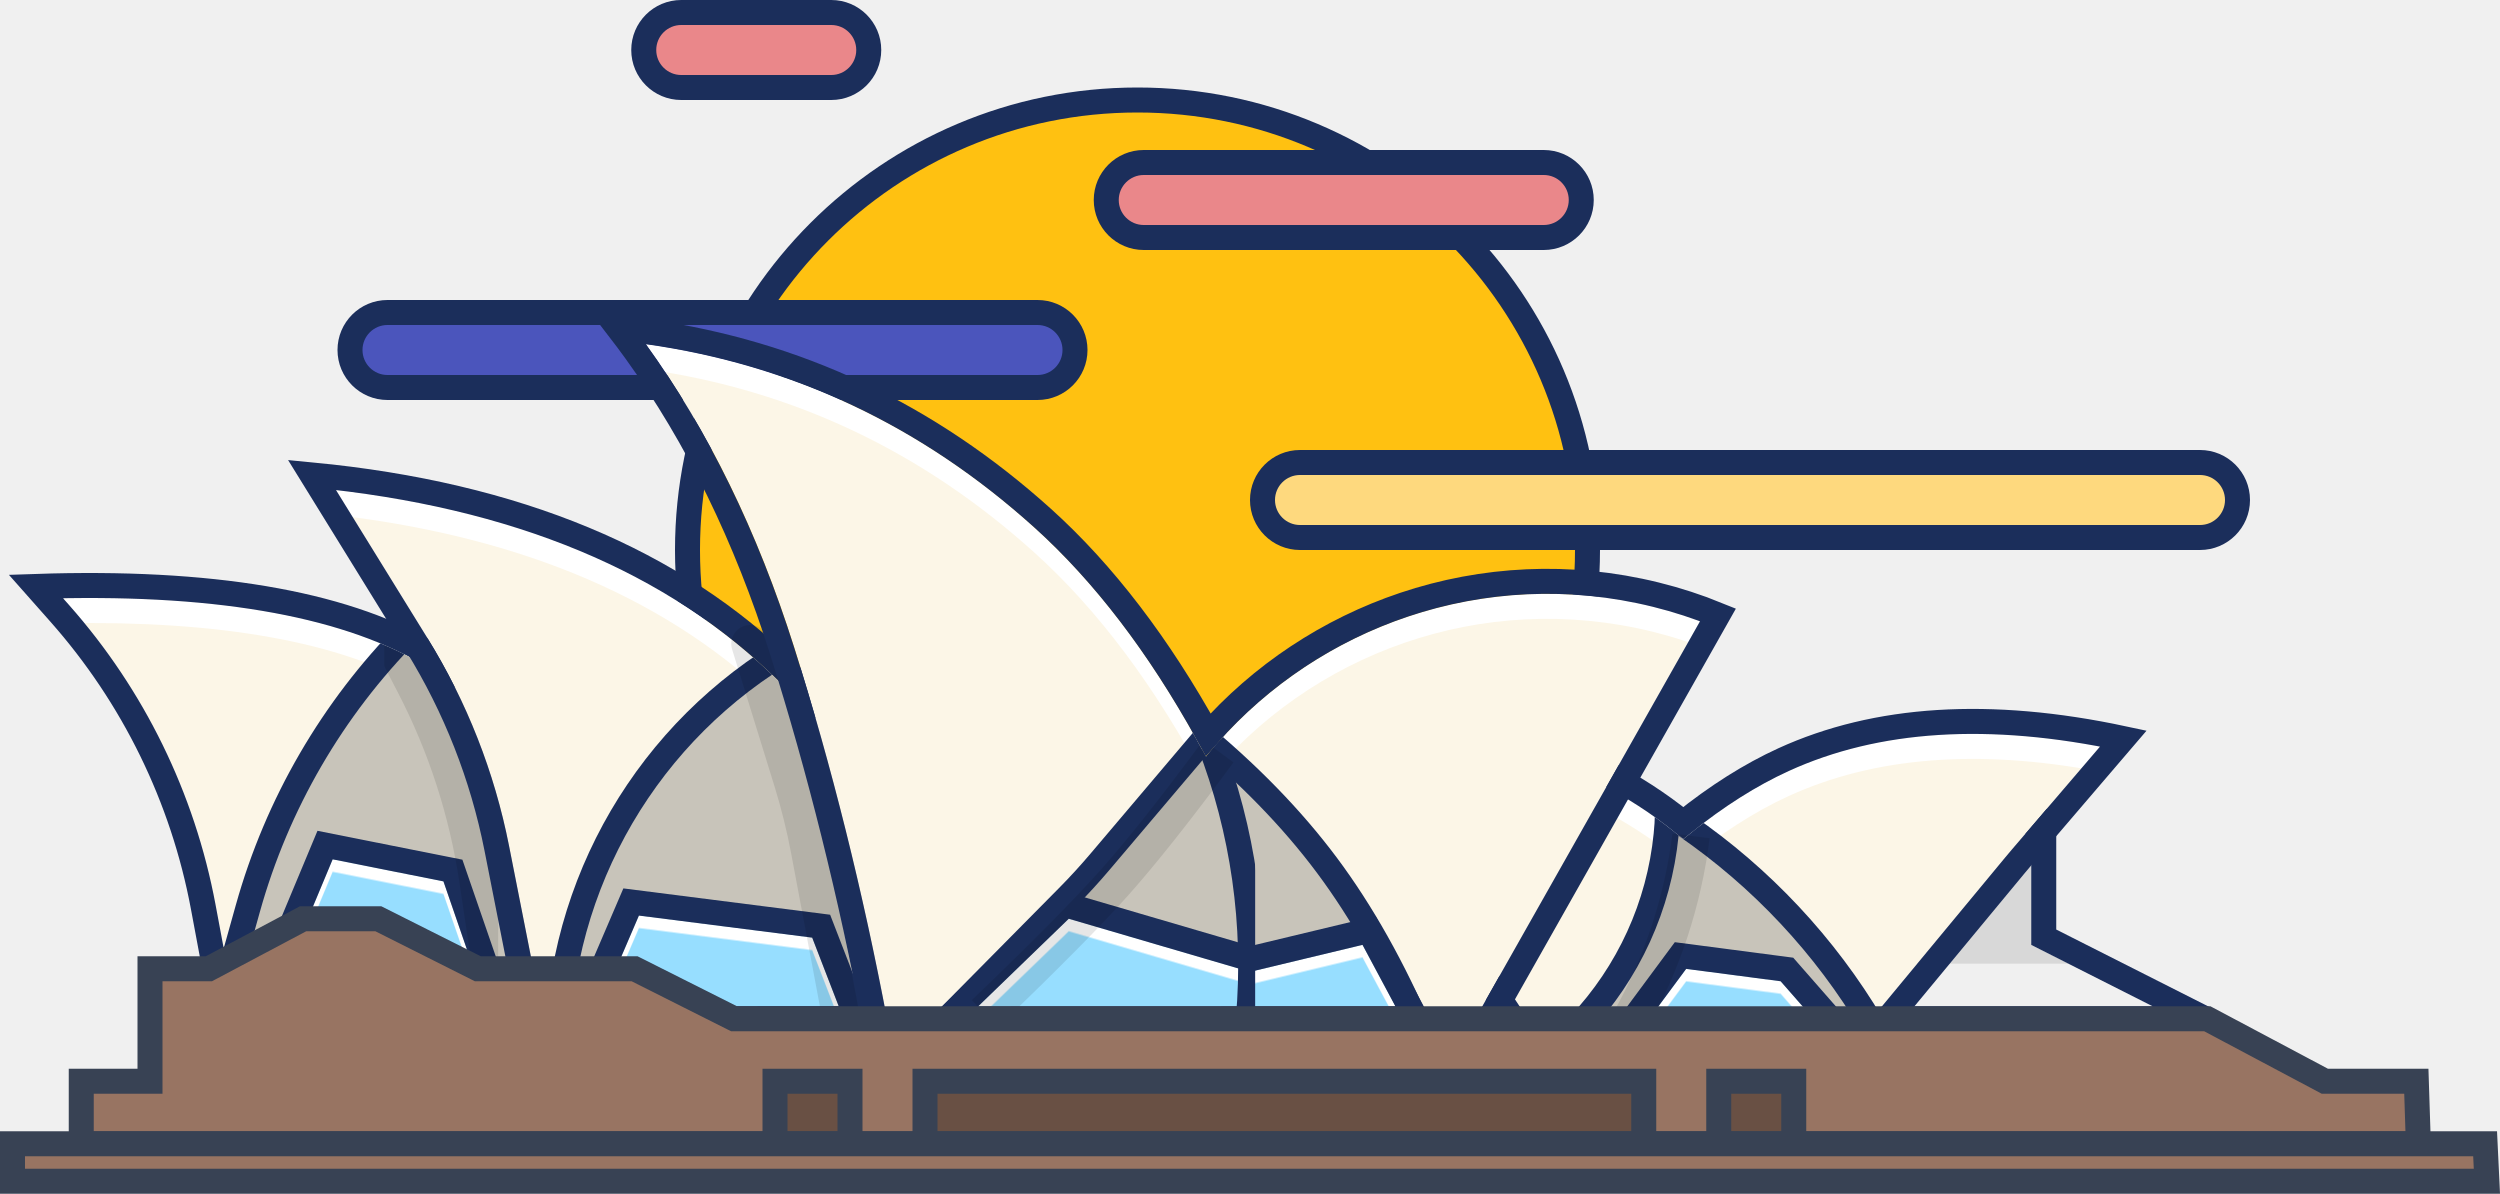
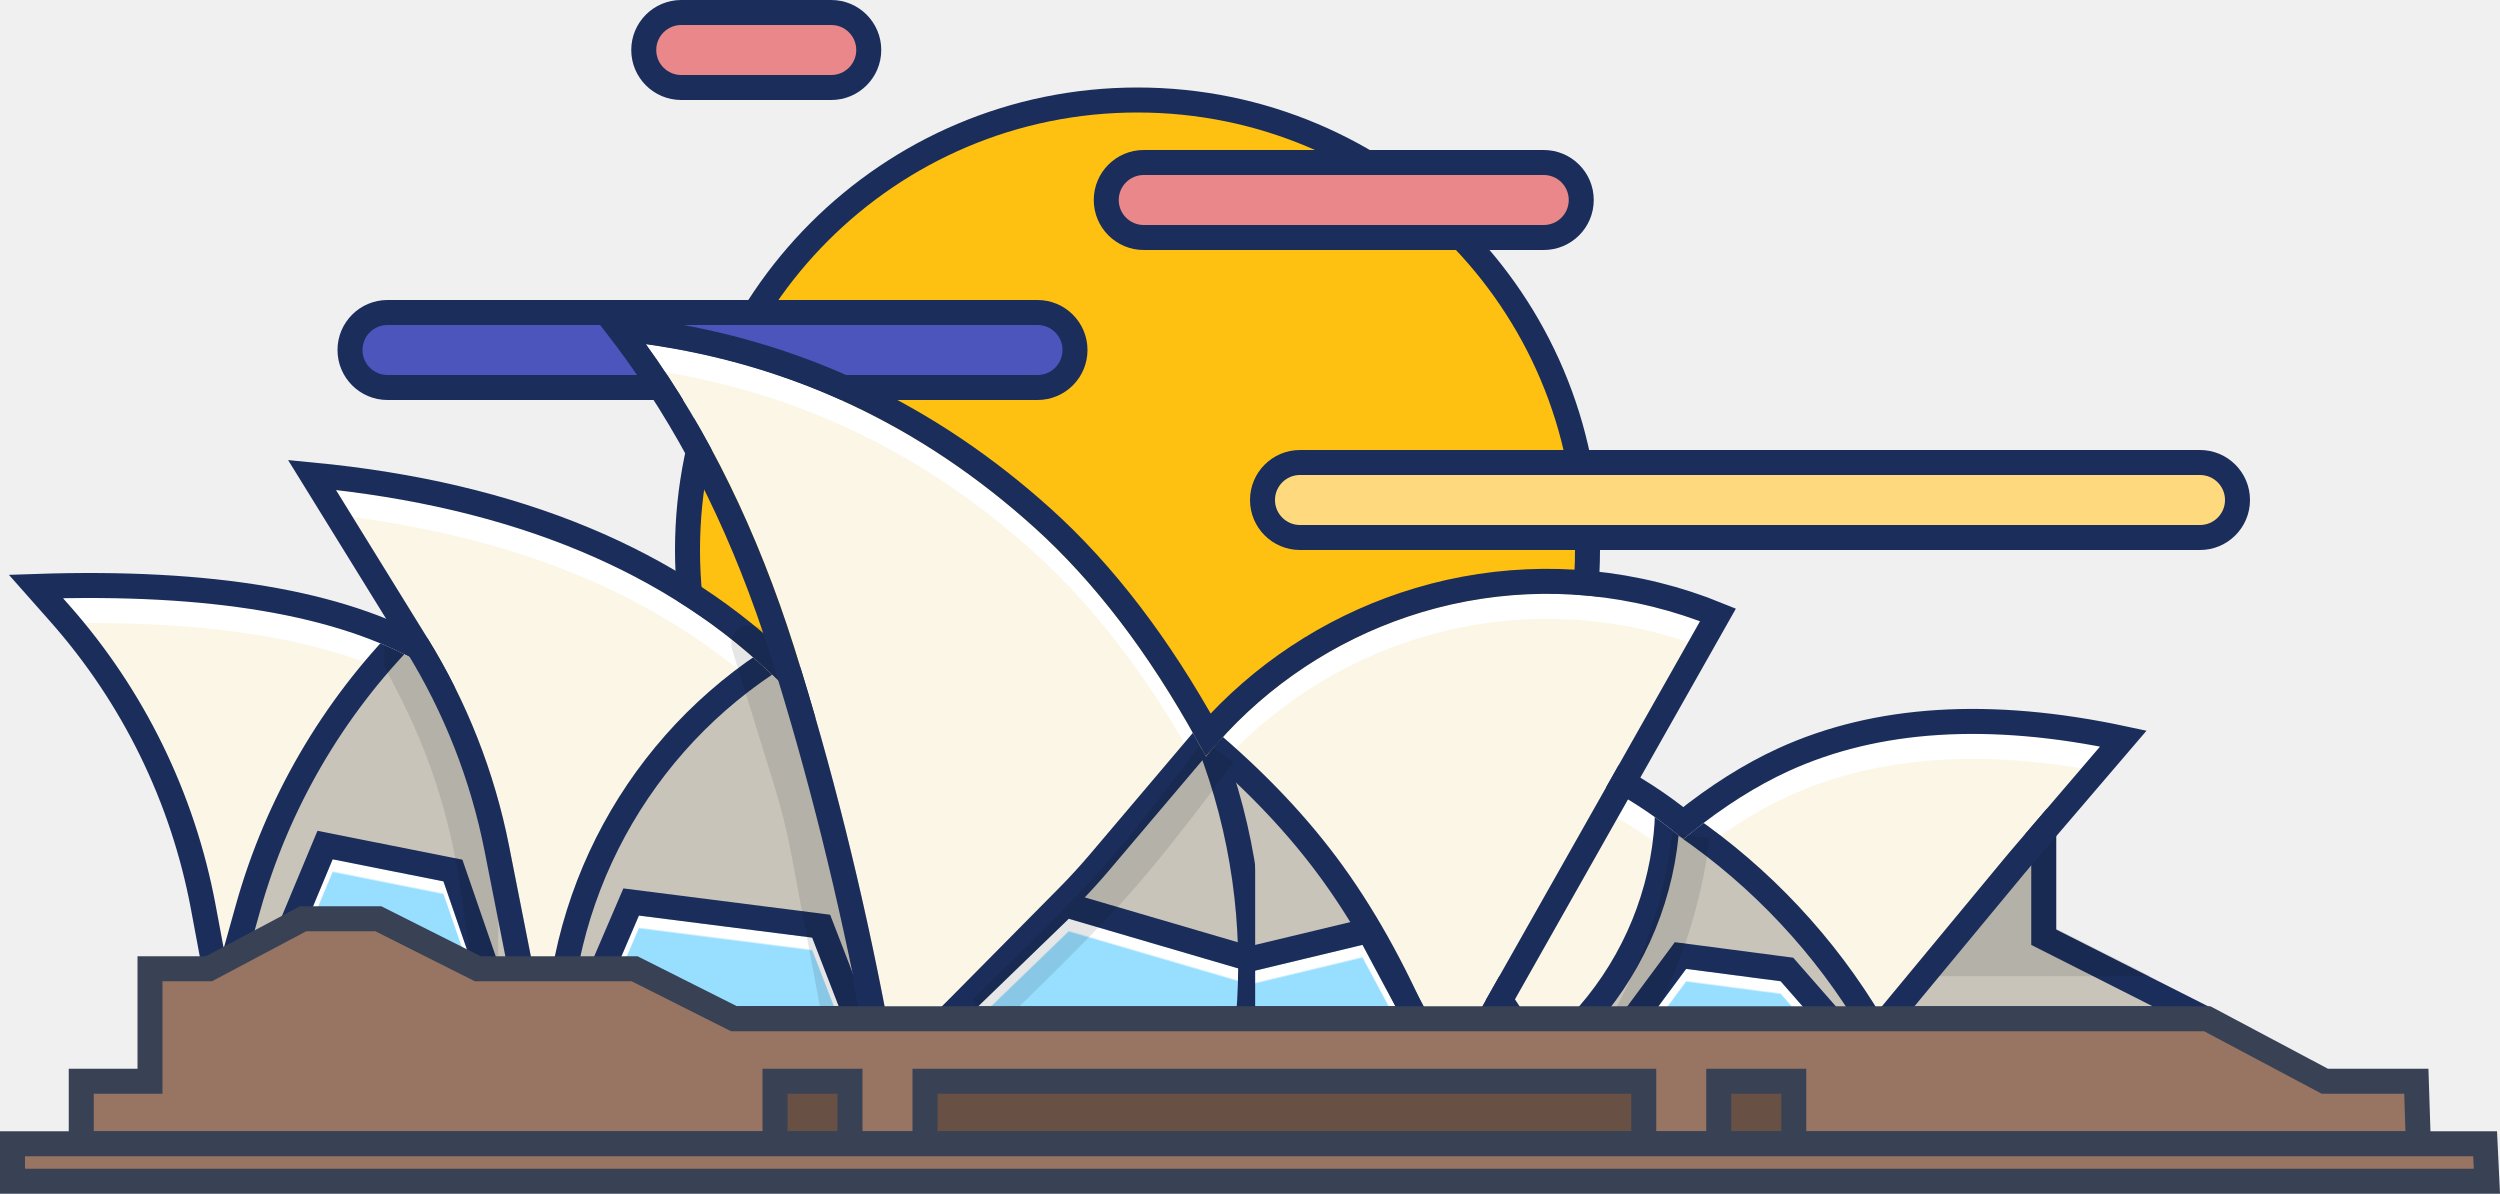
<svg xmlns="http://www.w3.org/2000/svg" xmlns:xlink="http://www.w3.org/1999/xlink" width="400" height="191" viewBox="0 0 400 191">
  <defs>
-     <polygon id="sydney-opera-house-a" points="77.308 43.81 77.308 16.217 110.896 16.217 110.896 33.995 130.308 43.81" />
-     <path id="sydney-opera-house-c" d="M29.687,44.81 L0.896,1.437 C20.914,-1.448 40.549,4.638 55.21,17.08 C60.899,12.351 66.531,8.714 72.106,6.167 C85.83,-0.1 102.427,-1.4 121.896,2.267 L107.837,18.692 C107.484,19.104 107.135,19.518 106.79,19.936 L86.19,44.81 L29.687,44.81 Z" />
-     <filter id="sydney-opera-house-d" width="115.2%" height="126.9%" x="-7.3%" y="-13.5%" filterUnits="objectBoundingBox">
+     <path id="sydney-opera-house-a" d="M29.687,44.81 L0.896,1.437 C20.914,-1.448 40.549,4.638 55.21,17.08 C60.899,12.351 66.531,8.714 72.106,6.167 C85.83,-0.1 102.427,-1.4 121.896,2.267 L107.837,18.692 C107.484,19.104 107.135,19.518 106.79,19.936 L86.19,44.81 L29.687,44.81 Z" />
+     <filter id="sydney-opera-house-b" width="115.2%" height="126.9%" x="-7.3%" y="-13.5%" filterUnits="objectBoundingBox">
      <feOffset dy="4" in="SourceAlpha" result="shadowOffsetInner1" />
      <feComposite in="shadowOffsetInner1" in2="SourceAlpha" k2="-1" k3="1" operator="arithmetic" result="shadowInnerInner1" />
      <feColorMatrix in="shadowInnerInner1" values="0 0 0 0 1   0 0 0 0 1   0 0 0 0 1  0 0 0 1 0" />
    </filter>
-     <polygon id="sydney-opera-house-f" points="12.734 21.282 27.85 23.261 32.229 28.261 7.563 28.261" />
-     <filter id="sydney-opera-house-g" width="176.1%" height="247.2%" x="-36.3%" y="-75.5%" filterUnits="objectBoundingBox">
+     <polygon id="sydney-opera-house-d" points="12.734 21.282 27.85 23.261 32.229 28.261 7.563 28.261" />
+     <filter id="sydney-opera-house-e" width="176.1%" height="247.2%" x="-36.3%" y="-75.5%" filterUnits="objectBoundingBox">
      <feOffset dy="2" in="SourceAlpha" result="shadowOffsetInner1" />
      <feComposite in="shadowOffsetInner1" in2="SourceAlpha" k2="-1" k3="1" operator="arithmetic" result="shadowInnerInner1" />
      <feColorMatrix in="shadowInnerInner1" values="0 0 0 0 1   0 0 0 0 1   0 0 0 0 1  0 0 0 1 0" />
    </filter>
-     <path id="sydney-opera-house-h" d="M94,66.592 C82.183,36.582 69.879,17.922 57.088,10.612 C44.297,3.303 25.268,-0.131 0,0.311 L0.985,1.424 C12.981,14.978 21.073,31.533 24.399,49.325 L27.627,66.592 L27.627,66.592 L94,66.592 Z" />
-     <filter id="sydney-opera-house-i" width="119.8%" height="118.1%" x="-11.4%" y="-9%" filterUnits="objectBoundingBox">
+     <path id="sydney-opera-house-f" d="M94,66.592 C82.183,36.582 69.879,17.922 57.088,10.612 C44.297,3.303 25.268,-0.131 0,0.311 L0.985,1.424 C12.981,14.978 21.073,31.533 24.399,49.325 L27.627,66.592 L27.627,66.592 L94,66.592 Z" />
+     <filter id="sydney-opera-house-g" width="119.8%" height="118.1%" x="-11.4%" y="-9%" filterUnits="objectBoundingBox">
      <feOffset dy="4" in="SourceAlpha" result="shadowOffsetInner1" />
      <feComposite in="shadowOffsetInner1" in2="SourceAlpha" k2="-1" k3="1" operator="arithmetic" result="shadowInnerInner1" />
      <feColorMatrix in="shadowInnerInner1" values="0 0 0 0 1   0 0 0 0 1   0 0 0 0 1  0 0 0 1 0" />
    </filter>
-     <polygon id="sydney-opera-house-k" points="16.148 39.085 33.873 42.614 41.11 63.592 5.923 63.592" />
-     <filter id="sydney-opera-house-l" width="138.7%" height="143.1%" x="-19.9%" y="-22.7%" filterUnits="objectBoundingBox">
+     <polygon id="sydney-opera-house-i" points="16.148 39.085 33.873 42.614 41.11 63.592 5.923 63.592" />
+     <filter id="sydney-opera-house-j" width="138.7%" height="143.1%" x="-19.9%" y="-22.7%" filterUnits="objectBoundingBox">
      <feOffset dy="2" in="SourceAlpha" result="shadowOffsetInner1" />
      <feComposite in="shadowOffsetInner1" in2="SourceAlpha" k2="-1" k3="1" operator="arithmetic" result="shadowInnerInner1" />
      <feColorMatrix in="shadowInnerInner1" values="0 0 0 0 1   0 0 0 0 1   0 0 0 0 1  0 0 0 1 0" />
    </filter>
-     <path id="sydney-opera-house-m" d="M118.372,83.592 C103.766,65.155 87.937,47.5 70.885,30.626 C53.833,13.752 30.205,3.543 0,0 L14.655,23.726 C20.95,33.917 25.362,45.155 27.683,56.906 L32.952,83.592 L32.952,83.592 L118.372,83.592 Z" />
-     <filter id="sydney-opera-house-n" width="116.9%" height="115.5%" x="-8.2%" y="-8.3%" filterUnits="objectBoundingBox">
+     <path id="sydney-opera-house-k" d="M118.372,83.592 C103.766,65.155 87.937,47.5 70.885,30.626 C53.833,13.752 30.205,3.543 0,0 L14.655,23.726 C20.95,33.917 25.362,45.155 27.683,56.906 L32.952,83.592 L32.952,83.592 L118.372,83.592 Z" />
+     <filter id="sydney-opera-house-l" width="116.9%" height="115.5%" x="-8.2%" y="-8.3%" filterUnits="objectBoundingBox">
      <feOffset dy="4" in="SourceAlpha" result="shadowOffsetInner1" />
      <feComposite in="shadowOffsetInner1" in2="SourceAlpha" k2="-1" k3="1" operator="arithmetic" result="shadowInnerInner1" />
      <feColorMatrix in="shadowInnerInner1" values="0 0 0 0 1   0 0 0 0 1   0 0 0 0 1  0 0 0 1 0" />
    </filter>
-     <polygon id="sydney-opera-house-p" points="10.672 52.391 38.397 55.92 42.633 66.877 4.446 66.898" />
-     <filter id="sydney-opera-house-q" width="136.4%" height="171.4%" x="-18.5%" y="-36.9%" filterUnits="objectBoundingBox">
+     <polygon id="sydney-opera-house-n" points="10.672 52.391 38.397 55.92 42.633 66.877 4.446 66.898" />
+     <filter id="sydney-opera-house-o" width="136.4%" height="171.4%" x="-18.5%" y="-36.9%" filterUnits="objectBoundingBox">
      <feOffset dy="2" in="SourceAlpha" result="shadowOffsetInner1" />
      <feComposite in="shadowOffsetInner1" in2="SourceAlpha" k2="-1" k3="1" operator="arithmetic" result="shadowInnerInner1" />
      <feColorMatrix in="shadowInnerInner1" values="0 0 0 0 1   0 0 0 0 1   0 0 0 0 1  0 0 0 1 0" />
    </filter>
-     <path id="sydney-opera-house-r" d="M38.381,106.933 C34.464,86.522 29.577,67.048 23.719,48.511 C17.861,29.973 9.955,13.803 -4.54747351e-13,0 C23.412,3.303 44.131,13.083 62.155,29.34 C72.32,38.509 81.47,50.732 89.605,66.011 C106.236,45.493 133.794,35.256 161.127,42.022 C163.678,42.654 166.191,43.428 168.655,44.34 L133.263,106.933 Z" />
-     <filter id="sydney-opera-house-s" width="111%" height="112.4%" x="-6.4%" y="-6.8%" filterUnits="objectBoundingBox">
+     <path id="sydney-opera-house-p" d="M38.381,106.933 C34.464,86.522 29.577,67.048 23.719,48.511 C17.861,29.973 9.955,13.803 -4.54747351e-13,0 C23.412,3.303 44.131,13.083 62.155,29.34 C72.32,38.509 81.47,50.732 89.605,66.011 C106.236,45.493 133.794,35.256 161.127,42.022 C163.678,42.654 166.191,43.428 168.655,44.34 L133.263,106.933 Z" />
+     <filter id="sydney-opera-house-q" width="111%" height="112.4%" x="-6.4%" y="-6.8%" filterUnits="objectBoundingBox">
      <feOffset dy="4" in="SourceAlpha" result="shadowOffsetInner1" />
      <feComposite in="shadowOffsetInner1" in2="SourceAlpha" k2="-1" k3="1" operator="arithmetic" result="shadowInnerInner1" />
      <feColorMatrix in="shadowInnerInner1" values="0 0 0 0 1   0 0 0 0 1   0 0 0 0 1  0 0 0 1 0" />
    </filter>
-     <polygon id="sydney-opera-house-u" points="19 26.092 48 34.592 66 30.272 71.257 40.092 4.5 40.114" />
-     <filter id="sydney-opera-house-v" width="127.8%" height="174.9%" x="-16.3%" y="-39.2%" filterUnits="objectBoundingBox">
+     <polygon id="sydney-opera-house-s" points="19 26.092 48 34.592 66 30.272 71.257 40.092 4.5 40.114" />
+     <filter id="sydney-opera-house-t" width="127.8%" height="174.9%" x="-16.3%" y="-39.2%" filterUnits="objectBoundingBox">
      <feOffset dy="2" in="SourceAlpha" result="shadowOffsetInner1" />
      <feComposite in="shadowOffsetInner1" in2="SourceAlpha" k2="-1" k3="1" operator="arithmetic" result="shadowInnerInner1" />
      <feColorMatrix in="shadowInnerInner1" values="0 0 0 0 1   0 0 0 0 1   0 0 0 0 1  0 0 0 1 0" />
    </filter>
  </defs>
  <g fill="none" fill-rule="evenodd">
    <g transform="translate(214.104 117.19)">
-       <mask id="sydney-opera-house-b" fill="#fff">
+       <g transform="translate(77 16)">
+         <path fill="#C8C4BA" stroke="#1B2E5B" stroke-linecap="round" stroke-width="4" d="M35.896,-1.783 L35.896,16.766 L61.697,29.81 L-1.692,29.81 L-1.692,-1.783 L35.896,-1.783 Z" />
+         <polygon fill="#000" fill-opacity=".1" points="0 0 37.896 0 37.896 15.383 53 23 0 23" />
+       </g>
+       <mask id="sydney-opera-house-c" fill="#fff">
        <use xlink:href="#sydney-opera-house-a" />
      </mask>
-       <path stroke="#1B2E5B" stroke-width="4" d="M112.896,14.217 L112.896,32.766 L138.697,45.81 L75.308,45.81 L75.308,14.217 L112.896,14.217 Z" />
-       <rect width="45" height="21" x="77" y="16" fill="#000" fill-opacity=".1" mask="url(#sydney-opera-house-b)" />
-       <mask id="sydney-opera-house-e" fill="#fff">
-         <use xlink:href="#sydney-opera-house-c" />
-       </mask>
      <g stroke-linecap="round">
-         <use fill="#FCF6E7" xlink:href="#sydney-opera-house-c" />
-         <use fill="#000" filter="url(#sydney-opera-house-d)" xlink:href="#sydney-opera-house-c" />
+         <use fill="#FCF6E7" xlink:href="#sydney-opera-house-a" />
+         <use fill="#000" filter="url(#sydney-opera-house-b)" xlink:href="#sydney-opera-house-a" />
        <path stroke="#1B2E5B" stroke-width="4" d="M71.275,4.348 C86.112,-2.427 104.223,-3.595 125.632,0.978 L125.632,0.978 L109.356,19.993 C109.011,20.396 108.669,20.802 108.33,21.211 L108.33,21.211 L87.131,46.81 L28.614,46.81 L-2.477,-0.029 C18.599,-4.011 39.512,1.785 55.219,14.49 C60.62,10.146 65.975,6.769 71.275,4.348 Z" />
      </g>
-       <g stroke-linecap="round" mask="url(#sydney-opera-house-e)">
+       <g stroke-linecap="round" mask="url(#sydney-opera-house-c)">
        <g transform="translate(42.947 16.549)">
          <path fill="#C8C4BA" stroke="#1B2E5B" stroke-width="4" d="M9.753,-3.57 C10.73,-2.946 11.697,-2.306 12.653,-1.648 C24.779,6.692 34.965,17.57 42.496,30.247 L42.496,30.247 L-4.386,30.262 C3.548,21.854 8.402,11.153 9.529,-0.198 C9.641,-1.321 9.715,-2.446 9.753,-3.57 Z" />
-           <use fill="#97DEFF" xlink:href="#sydney-opera-house-f" />
-           <use fill="#000" filter="url(#sydney-opera-house-g)" xlink:href="#sydney-opera-house-f" />
+           <use fill="#97DEFF" xlink:href="#sydney-opera-house-d" />
+           <use fill="#000" filter="url(#sydney-opera-house-e)" xlink:href="#sydney-opera-house-d" />
          <path stroke="#1B2E5B" stroke-width="4" d="M11.827,19.146 L28.858,21.376 L36.639,30.261 L3.593,30.261 L11.827,19.146 Z" />
        </g>
      </g>
      <path stroke="#000" stroke-opacity=".1" stroke-width="6" d="M56.466,16.549 C55.162,26.942 51.859,36.985 46.739,46.124 L46.687,46.217 L46.687,46.217" />
    </g>
    <g stroke="#1B2E5B" stroke-width="4" transform="translate(54)">
      <circle cx="128" cy="88" r="72" fill="#FFC111" stroke-linecap="round" stroke-linejoin="round" />
      <rect width="116" height="12" x="2" y="50" fill="#4B55BC" rx="6" />
      <rect width="156" height="12" x="148" y="74" fill="#FED97E" rx="6" />
      <rect width="76" height="12" x="123" y="26" fill="#EA878A" rx="6" />
      <rect width="36" height="12" x="49" y="2" fill="#EA878A" rx="6" />
    </g>
    <g transform="translate(10.084 95.408)">
-       <mask id="sydney-opera-house-j" fill="#fff">
-         <use xlink:href="#sydney-opera-house-h" />
+       <mask id="sydney-opera-house-h" fill="#fff">
+         <use xlink:href="#sydney-opera-house-f" />
      </mask>
      <g stroke-linecap="round">
-         <use fill="#FCF6E7" xlink:href="#sydney-opera-house-h" />
-         <use fill="#000" filter="url(#sydney-opera-house-i)" xlink:href="#sydney-opera-house-h" />
+         <use fill="#FCF6E7" xlink:href="#sydney-opera-house-f" />
+         <use fill="#000" filter="url(#sydney-opera-house-g)" xlink:href="#sydney-opera-house-f" />
        <path stroke="#1B2E5B" stroke-width="4" d="M-4.342,-1.578 C23.556,-2.521 44.343,1.026 58.08,8.876 C71.499,16.544 84.542,36.342 96.923,68.592 L96.923,68.592 L25.966,68.592 L22.433,49.692 C19.174,32.256 11.243,16.032 -0.512,2.749 L-0.512,2.749 Z" />
      </g>
-       <g stroke-linecap="round" mask="url(#sydney-opera-house-j)">
+       <g stroke-linecap="round" mask="url(#sydney-opera-house-h)">
        <g transform="translate(26.993 3)">
          <path fill="#C8C4BA" stroke="#1B2E5B" stroke-linejoin="round" stroke-width="4" d="M63.611,-2 L63.611,65.592 L-2.636,65.592 L2.583,46.929 C7.253,30.227 16.105,14.992 28.302,2.663 L28.302,2.663 L32.915,-2 L63.611,-2 Z" />
-           <use fill="#97DEFF" xlink:href="#sydney-opera-house-k" />
-           <use fill="#000" filter="url(#sydney-opera-house-l)" xlink:href="#sydney-opera-house-k" />
+           <use fill="#97DEFF" xlink:href="#sydney-opera-house-i" />
+           <use fill="#000" filter="url(#sydney-opera-house-j)" xlink:href="#sydney-opera-house-i" />
          <path stroke="#1B2E5B" stroke-width="4" d="M14.933,36.803 L35.39,40.876 L43.915,65.592 L2.921,65.592 L14.933,36.803 Z" />
        </g>
      </g>
-       <path stroke="#000" stroke-linecap="round" stroke-linejoin="round" stroke-opacity=".1" stroke-width="6" d="M52.916,7.592 L56.26,14.047 C61.329,23.829 64.747,34.38 66.375,45.276 L68.103,56.839 L68.103,56.839" mask="url(#sydney-opera-house-j)" />
+       <path stroke="#000" stroke-linecap="round" stroke-linejoin="round" stroke-opacity=".1" stroke-width="6" d="M52.916,7.592 L56.26,14.047 C61.329,23.829 64.747,34.38 66.375,45.276 L68.103,56.839 L68.103,56.839" mask="url(#sydney-opera-house-h)" />
    </g>
    <g transform="translate(53.759 78.408)">
-       <mask id="sydney-opera-house-o" fill="#fff">
-         <use xlink:href="#sydney-opera-house-m" />
+       <mask id="sydney-opera-house-m" fill="#fff">
+         <use xlink:href="#sydney-opera-house-k" />
      </mask>
      <g stroke-linecap="round">
-         <use fill="#FCF6E7" xlink:href="#sydney-opera-house-m" />
-         <use fill="#000" filter="url(#sydney-opera-house-n)" xlink:href="#sydney-opera-house-m" />
+         <use fill="#FCF6E7" xlink:href="#sydney-opera-house-k" />
+         <use fill="#000" filter="url(#sydney-opera-house-l)" xlink:href="#sydney-opera-house-k" />
        <path stroke="#1B2E5B" stroke-width="4" d="M-3.846,-2.421 C28.838,0.716 54.196,11.298 72.292,29.204 C90.399,47.122 107.131,65.918 122.489,85.592 L122.489,85.592 L31.308,85.592 L25.72,57.294 C23.447,45.778 19.122,34.764 12.954,24.777 L12.954,24.777 Z" />
      </g>
-       <g stroke-linecap="round" mask="url(#sydney-opera-house-o)">
+       <g stroke-linecap="round" mask="url(#sydney-opera-house-m)">
        <g transform="translate(37.795 15.694)">
          <path fill="#C8C4BA" stroke="#1B2E5B" stroke-linejoin="round" stroke-width="4" d="M67.446,-2.341 L67.446,69.313 L-2.183,69.081 C-0.232,42.426 15.706,18.888 39.591,7.145 L39.591,7.145 L54.835,-0.35 L67.446,-2.341 Z" />
-           <use fill="#97DEFF" xlink:href="#sydney-opera-house-p" />
-           <use fill="#000" filter="url(#sydney-opera-house-q)" xlink:href="#sydney-opera-house-p" />
+           <use fill="#97DEFF" xlink:href="#sydney-opera-house-n" />
+           <use fill="#000" filter="url(#sydney-opera-house-o)" xlink:href="#sydney-opera-house-n" />
          <path stroke="#1B2E5B" stroke-width="4" d="M9.428,50.216 L39.832,54.086 L45.55,68.876 L1.411,68.9 L9.428,50.216 Z" />
        </g>
      </g>
    </g>
    <g transform="translate(103.345 55.067)">
      <path stroke="#000" stroke-linecap="round" stroke-linejoin="round" stroke-opacity=".1" stroke-width="6" d="M16.655,47.933 L23.445,69.871 C24.572,73.514 25.491,77.219 26.195,80.967 L31.263,107.933 L31.263,107.933" />
-       <mask id="sydney-opera-house-t" fill="#fff">
-         <use xlink:href="#sydney-opera-house-r" />
+       <mask id="sydney-opera-house-r" fill="#fff">
+         <use xlink:href="#sydney-opera-house-p" />
      </mask>
      <g stroke-linecap="round">
-         <use fill="#FCF6E7" xlink:href="#sydney-opera-house-r" />
-         <use fill="#000" filter="url(#sydney-opera-house-s)" xlink:href="#sydney-opera-house-r" />
+         <use fill="#FCF6E7" xlink:href="#sydney-opera-house-p" />
+         <use fill="#000" filter="url(#sydney-opera-house-q)" xlink:href="#sydney-opera-house-p" />
        <path stroke="#1B2E5B" stroke-width="4" d="M-4.397,-2.55 C-2.842,-2.391 -1.283,-2.201 0.279,-1.98 C24.09,1.379 45.163,11.321 63.495,27.855 C73.232,36.638 82.063,48.176 89.968,62.484 C98.412,52.902 109.262,45.728 121.315,41.685 C133.892,37.467 147.778,36.657 161.608,40.081 C164.989,40.918 168.306,41.998 171.533,43.314 L171.533,43.314 L134.43,108.933 L36.726,108.933 C32.773,88.01 27.802,68.07 21.812,49.113 C16.023,30.794 8.216,14.81 -1.622,1.17 C-2.524,-0.081 -3.45,-1.321 -4.397,-2.55 Z" />
      </g>
-       <g stroke-linecap="round" mask="url(#sydney-opera-house-t)">
+       <g stroke-linecap="round" mask="url(#sydney-opera-house-r)">
        <g transform="translate(48.655 65.84)">
          <path fill="#C8C4BA" stroke="#1B2E5B" stroke-linejoin="round" stroke-width="4" d="M40.779,-2.824 C49.06,4.149 55.905,11.4 61.322,18.924 C66.884,26.65 71.871,35.84 76.274,46.5 L76.274,46.5 L-4.792,46.5 L18.869,22.582 C20.638,20.794 22.338,18.937 23.965,17.018 L23.965,17.018 Z" />
-           <use fill="#97DEFF" xlink:href="#sydney-opera-house-u" />
-           <use fill="#000" filter="url(#sydney-opera-house-v)" xlink:href="#sydney-opera-house-u" />
+           <use fill="#97DEFF" xlink:href="#sydney-opera-house-s" />
+           <use fill="#000" filter="url(#sydney-opera-house-t)" xlink:href="#sydney-opera-house-s" />
          <path stroke="#1B2E5B" stroke-width="4" d="M18.446,23.846 L48.051,32.523 L67.035,27.967 L74.595,42.091 L-0.447,42.115 L18.446,23.846 Z" />
        </g>
      </g>
-       <path stroke="#1B2E5B" stroke-width="4" d="M89.626,62.477 L90.126,63.769 C95.563,77.818 97.706,92.926 96.39,107.933 L96.39,107.933 L96.39,107.933" mask="url(#sydney-opera-house-t)" />
-       <path stroke="#000" stroke-opacity=".1" stroke-width="6" d="M54.209,107.123 C63.706,98.013 70.63,91.016 74.982,86.13 C79.333,81.244 84.875,74.246 91.605,65.137" mask="url(#sydney-opera-house-t)" />
+       <path stroke="#1B2E5B" stroke-width="4" d="M89.626,62.477 L90.126,63.769 C95.563,77.818 97.706,92.926 96.39,107.933 L96.39,107.933 L96.39,107.933" mask="url(#sydney-opera-house-r)" />
+       <path stroke="#000" stroke-opacity=".1" stroke-width="6" d="M54.209,107.123 C63.706,98.013 70.63,91.016 74.982,86.13 C79.333,81.244 84.875,74.246 91.605,65.137" mask="url(#sydney-opera-house-r)" />
    </g>
    <g stroke="#384254" stroke-width="4" transform="translate(0 145)">
      <path fill="#987462" d="M60.53,2 L76.443,10 L101.53,10 L117.443,18 L353.162,18 L371.975,28 L386.614,28 L386.935,37.999 L13,38 L13,28 L24,28 L24,10 L33.422,10 L48.498,2 L60.53,2 Z" />
      <rect width="115" height="10" x="148" y="28" fill="#695044" />
      <rect width="12" height="10" x="124" y="28" fill="#695044" />
      <rect width="12" height="10" x="275" y="28" fill="#695044" />
      <path fill="#987462" d="M397.617,38 L397.903,43.998 L2,44 L2,38 L397.617,38 Z" />
    </g>
  </g>
</svg>
